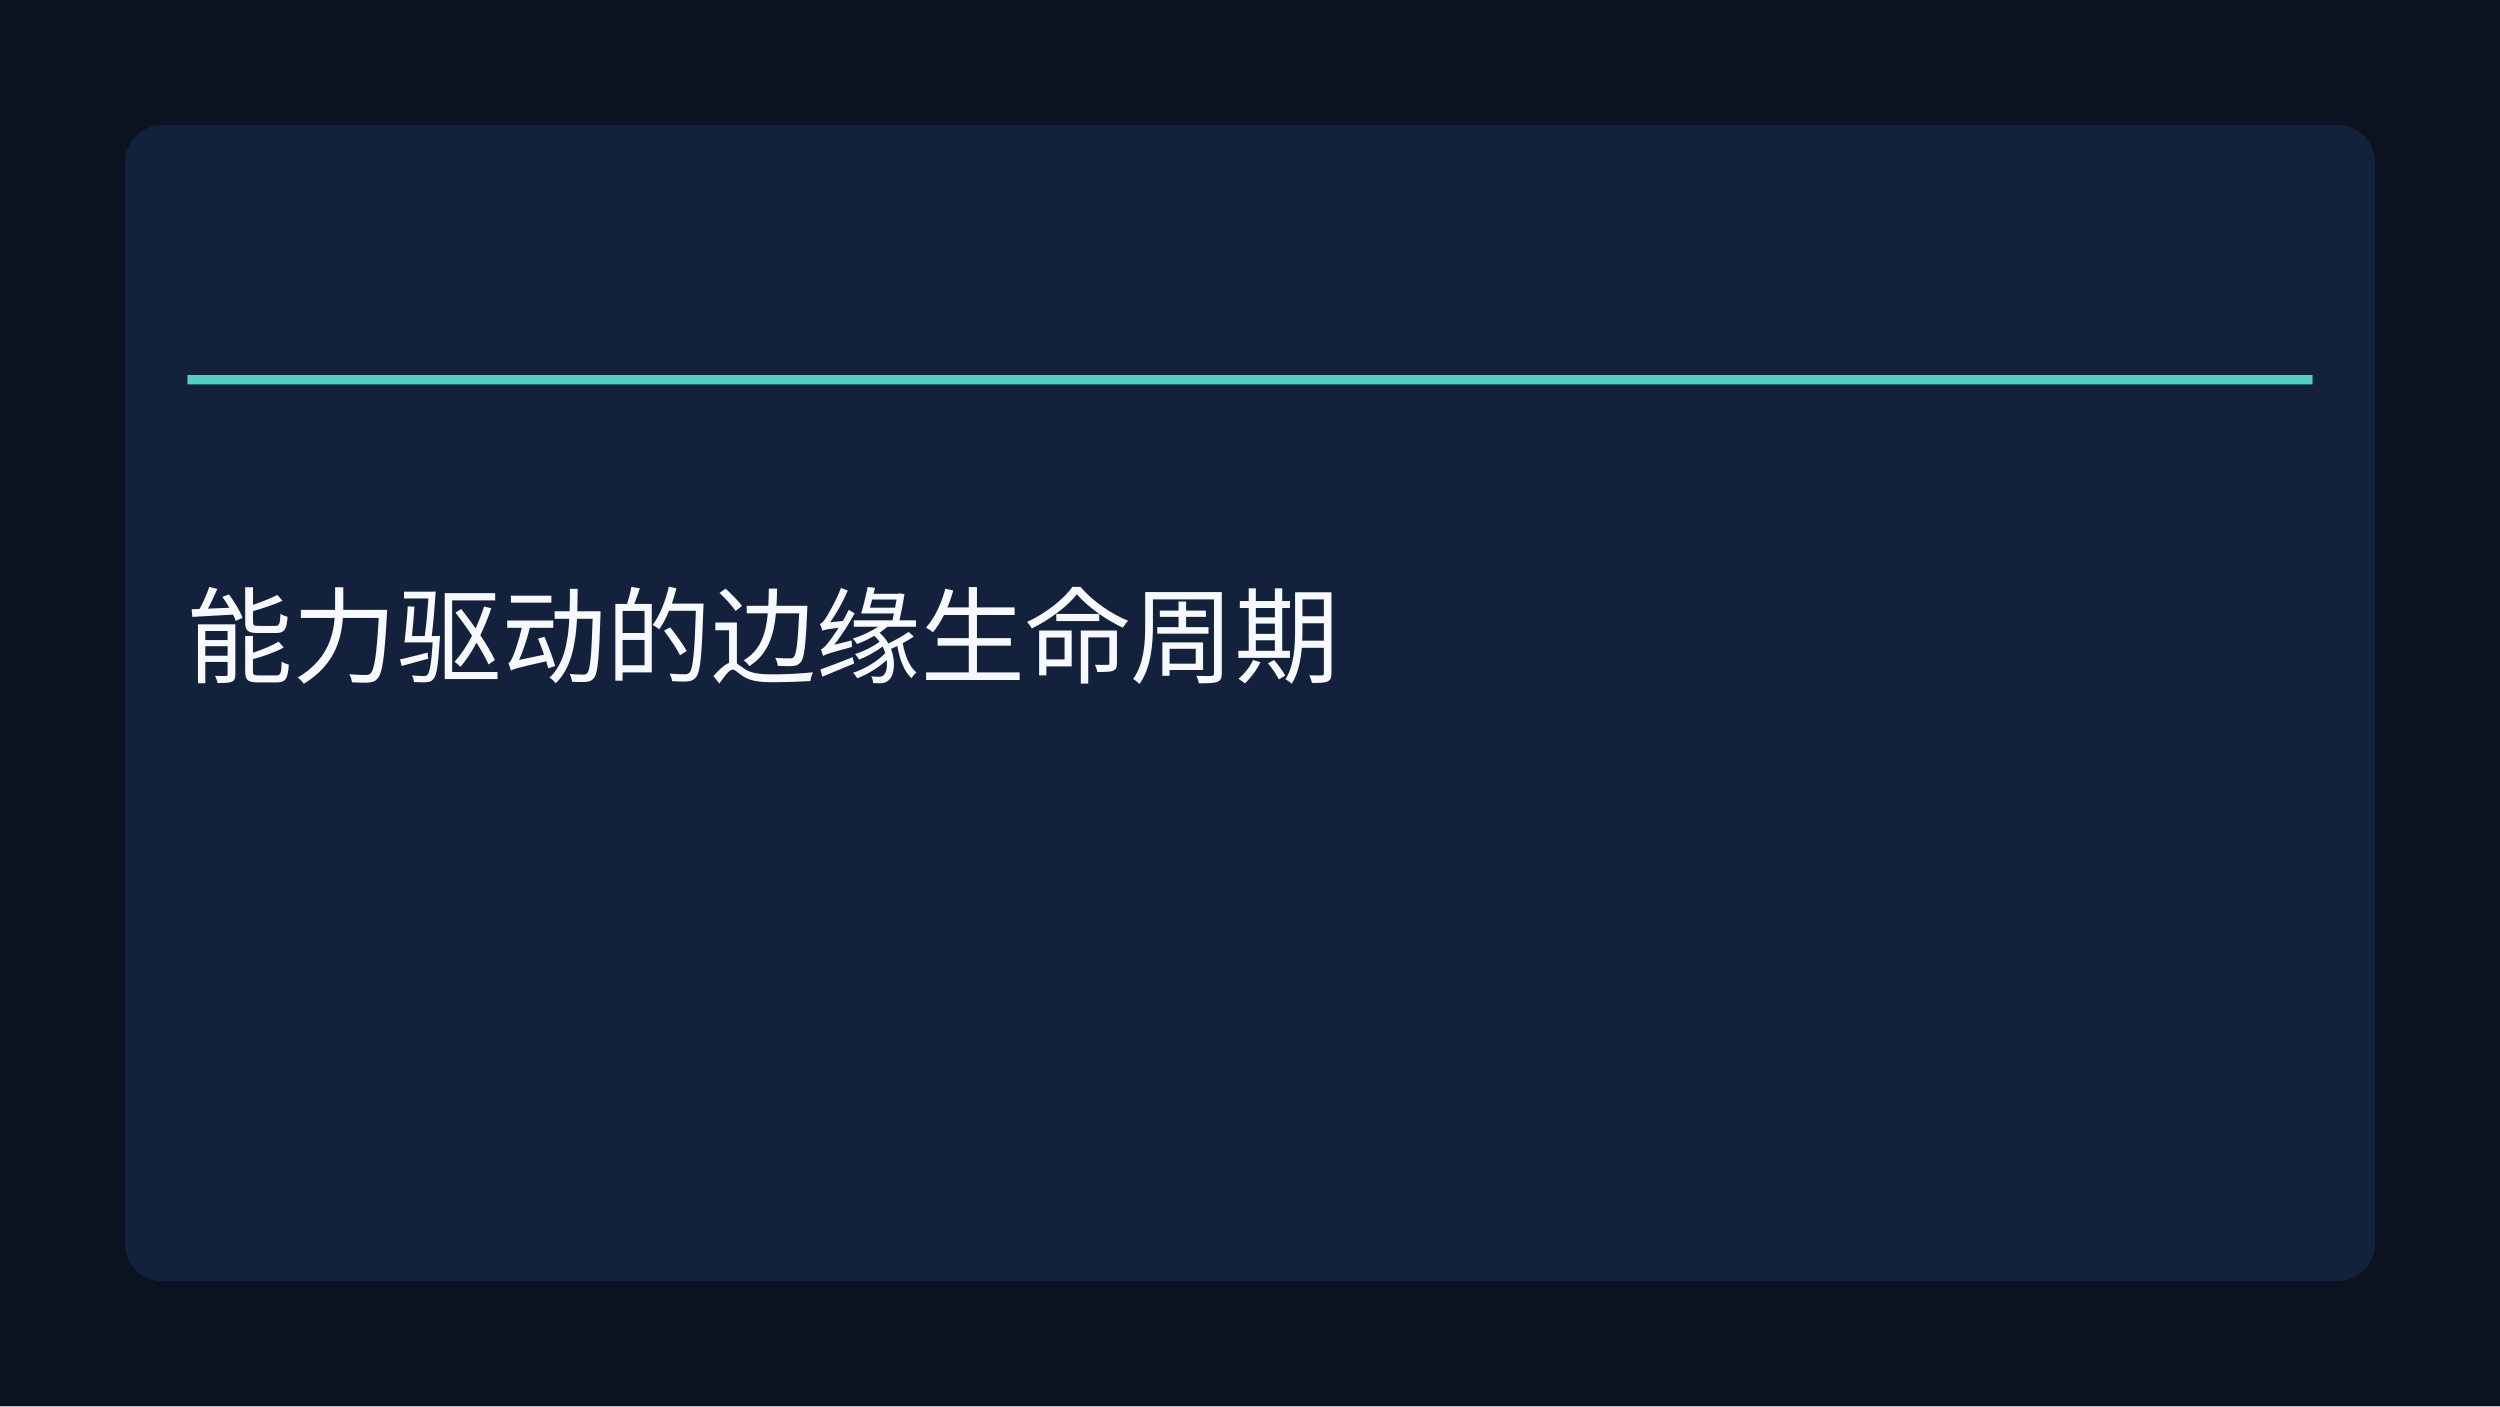
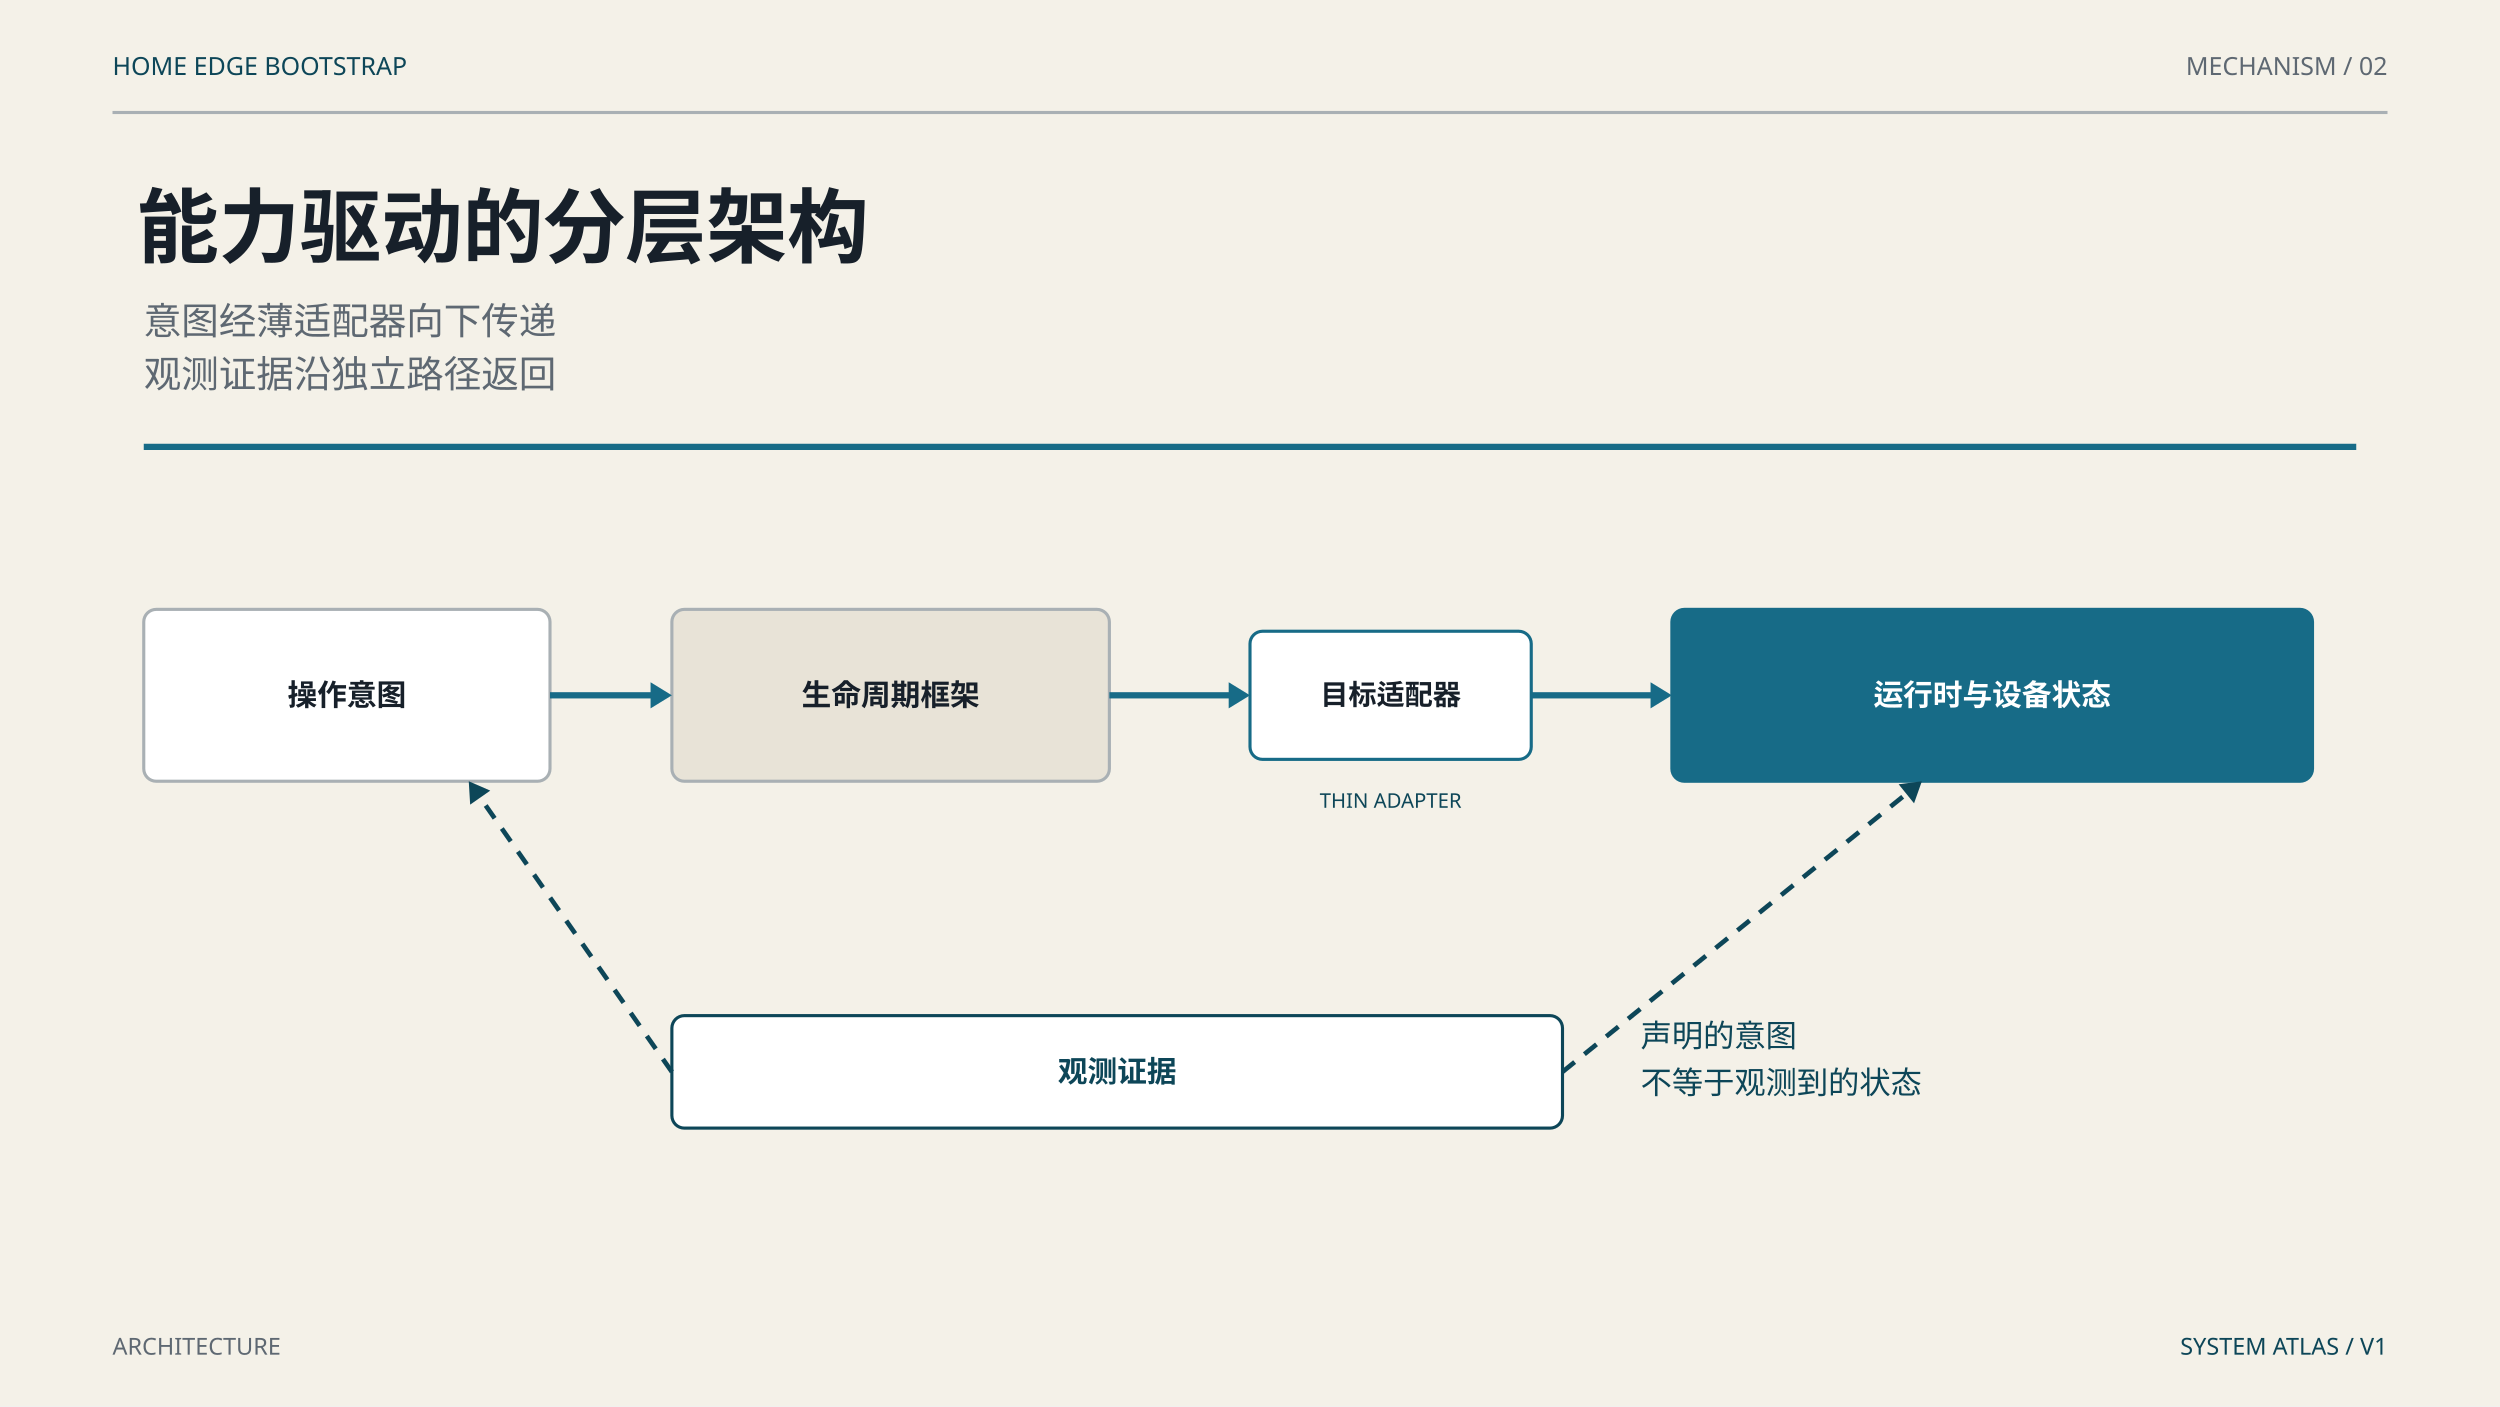
- <svg xmlns="http://www.w3.org/2000/svg" viewBox="0 0 1600 900" role="img" aria-label="架构卡片：框架策略经已验证适配器流向边缘运行时。">
-   <rect width="1600" height="900" fill="#0B1220" />
-   <rect x="80" y="80" width="1440" height="740" rx="24" fill="#14213D" />
-   <path d="M120 243 H1480" stroke="#4FD1C5" stroke-width="6" />
-   <text x="120" y="432" fill="#F7FAFC" font-family="sans-serif" font-size="67">能力驱动的边缘生命周期</text>
+ <svg xmlns="http://www.w3.org/2000/svg" viewBox="0 0 1600 900" role="img" data-asset-id="zh-CN-architecture" data-visual-system="system-atlas/v1">
+   <g id="background">
+     <rect width="1600" height="900" fill="#F4F1E8" />
+   </g>
+   <g id="content">
+     <text x="72" y="48" fill="#0D4658" font-family="Microsoft YaHei UI" font-size="16" font-weight="400" text-anchor="start">HOME EDGE BOOTSTRAP</text>
+     <text x="1528" y="48" fill="#5E6872" font-family="Microsoft YaHei UI" font-size="16" font-weight="400" text-anchor="end">MECHANISM / 02</text>
+     <line x1="72" y1="72" x2="1528" y2="72" stroke="#A9B0B4" stroke-width="2" />
+     <text x="72" y="867" fill="#5E6872" font-family="Microsoft YaHei UI" font-size="15" font-weight="400" text-anchor="start">ARCHITECTURE</text>
+     <text x="1528" y="867" fill="#0D4658" font-family="Microsoft YaHei UI" font-size="15" font-weight="400" text-anchor="end">SYSTEM ATLAS / V1</text>
+     <text x="88" y="164" fill="#17202A" font-family="Microsoft YaHei UI" font-size="52" font-weight="700" text-anchor="start">能力驱动的分层架构</text>
+     <text x="92" y="214" fill="#5E6872" font-family="Microsoft YaHei UI" font-size="24" font-weight="400" text-anchor="start">意图经薄适配器向下传递</text>
+     <text x="92" y="248" fill="#5E6872" font-family="Microsoft YaHei UI" font-size="24" font-weight="400" text-anchor="start">观测证据沿独立路径返回</text>
+     <line x1="92" y1="286" x2="1508" y2="286" stroke="#176B87" stroke-width="4" />
+     <g id="layer-flow">
+       <rect x="92" y="390" width="260" height="110" fill="#FFFFFF" stroke="#A9B0B4" stroke-width="2" rx="8" />
+       <text x="222" y="451.5" fill="#17202A" font-family="Microsoft YaHei UI" font-size="19" font-weight="700" text-anchor="middle">操作意图</text>
+       <rect x="430" y="390" width="280" height="110" fill="#E8E3D7" stroke="#A9B0B4" stroke-width="2" rx="8" />
+       <text x="570" y="451.5" fill="#17202A" font-family="Microsoft YaHei UI" font-size="19" font-weight="700" text-anchor="middle">生命周期框架</text>
+       <rect x="800" y="404" width="180" height="82" fill="#FFFFFF" stroke="#176B87" stroke-width="2" rx="8" />
+       <text x="890" y="451" fill="#17202A" font-family="Microsoft YaHei UI" font-size="18" font-weight="700" text-anchor="middle">目标适配器</text>
+       <rect x="1070" y="390" width="410" height="110" fill="#176B87" stroke="#176B87" stroke-width="2" rx="8" />
+       <text x="1275" y="451.5" fill="#FFFFFF" font-family="Microsoft YaHei UI" font-size="19" font-weight="700" text-anchor="middle">运行时与设备状态</text>
+       <line x1="352" y1="445" x2="421.2" y2="445" stroke="#176B87" stroke-width="4" />
+       <polygon points="430,445 416.36,453.363 416.36,436.637" fill="#176B87" />
+       <line x1="710" y1="445" x2="791.2" y2="445" stroke="#176B87" stroke-width="4" />
+       <polygon points="800,445 786.36,453.363 786.36,436.637" fill="#176B87" />
+       <line x1="980" y1="445" x2="1061.2" y2="445" stroke="#176B87" stroke-width="4" />
+       <polygon points="1070,445 1056.36,453.363 1056.36,436.637" fill="#176B87" />
+       <text x="890" y="517" fill="#0D4658" font-family="Microsoft YaHei UI" font-size="13" font-weight="400" text-anchor="middle">THIN ADAPTER</text>
+       <rect x="430" y="650" width="570" height="72" fill="#FFFFFF" stroke="#0D4658" stroke-width="2" rx="8" />
+       <text x="715" y="692.5" fill="#0D4658" font-family="Microsoft YaHei UI" font-size="19" font-weight="700" text-anchor="middle">观测证据</text>
+       <line x1="1000" y1="686" x2="1223.585" y2="505.188" stroke="#0D4658" stroke-width="3" stroke-dasharray="10 8" />
+       <polygon points="1230,500 1224.987,514.138 1215.127,501.945" fill="#0D4658" />
+       <line x1="430" y1="686" x2="304.726" y2="506.762" stroke="#0D4658" stroke-width="3" stroke-dasharray="10 8" />
+       <polygon points="300,500 313.752,505.99 300.899,514.973" fill="#0D4658" />
+       <text x="1050" y="670" fill="#0D4658" font-family="Microsoft YaHei UI" font-size="20" font-weight="400" text-anchor="start">声明的意图</text>
+       <text x="1050" y="700" fill="#0D4658" font-family="Microsoft YaHei UI" font-size="20" font-weight="400" text-anchor="start">不等于观测到的状态</text>
+     </g>
+   </g>
</svg>
